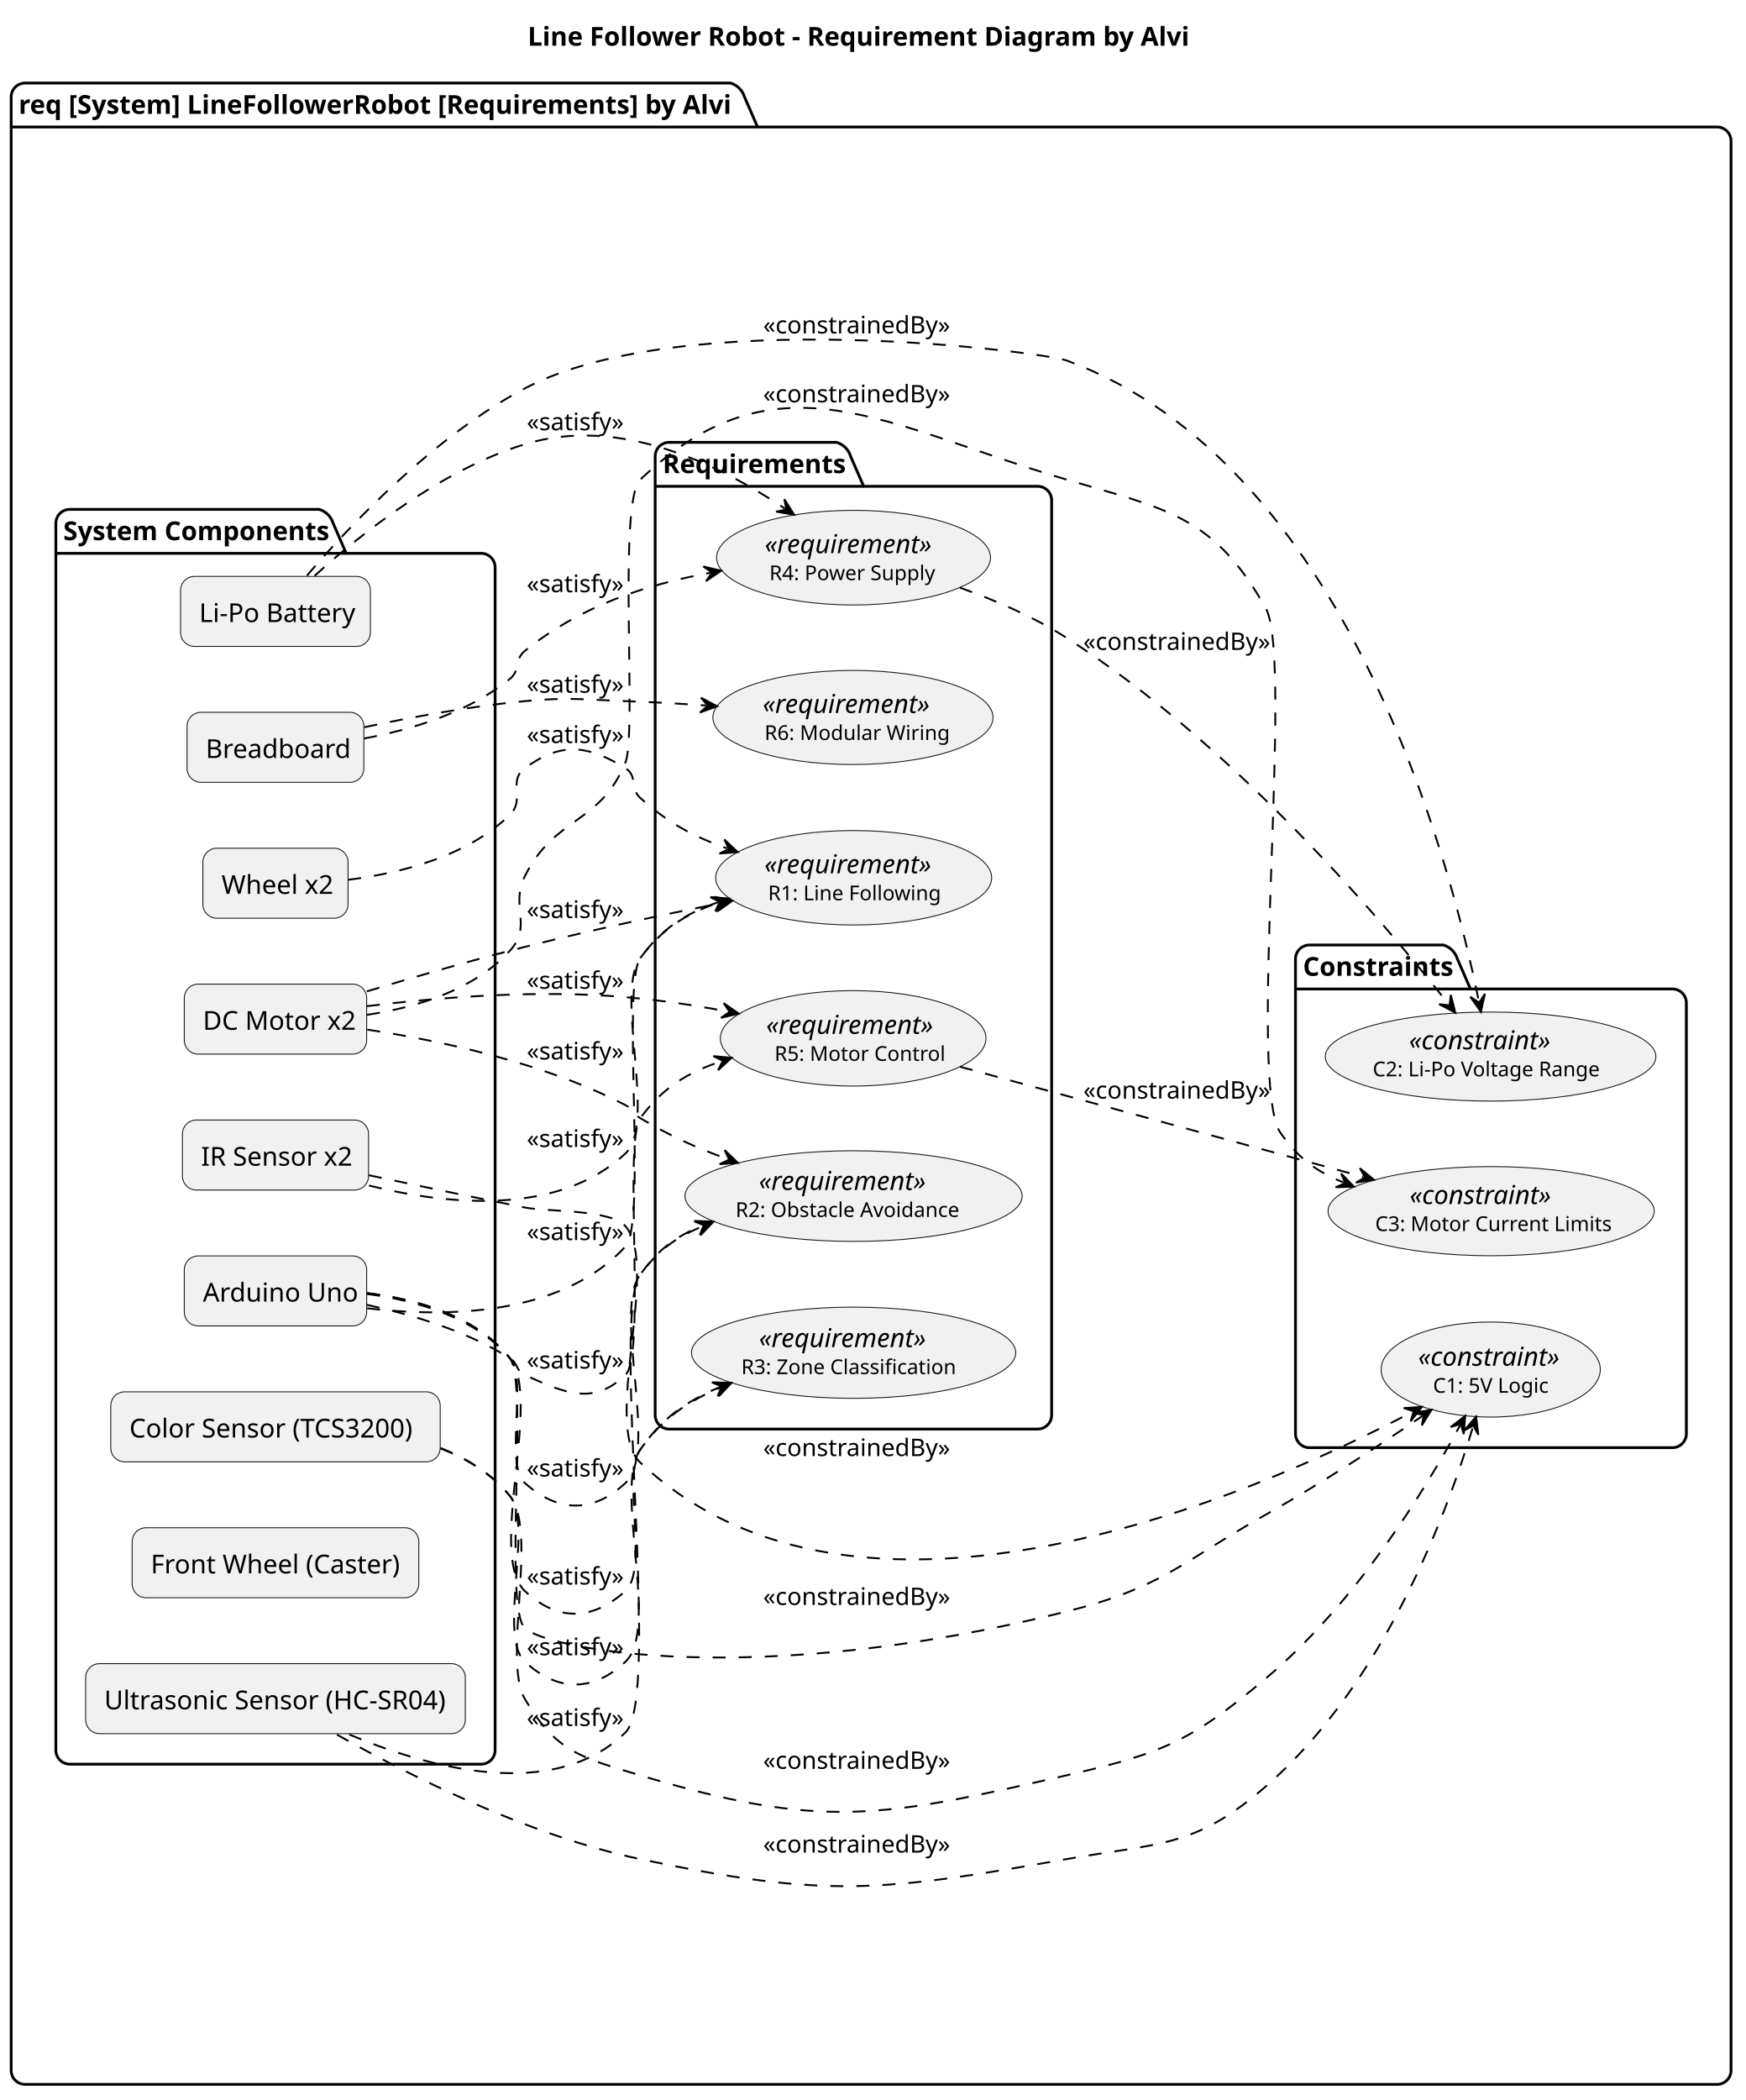
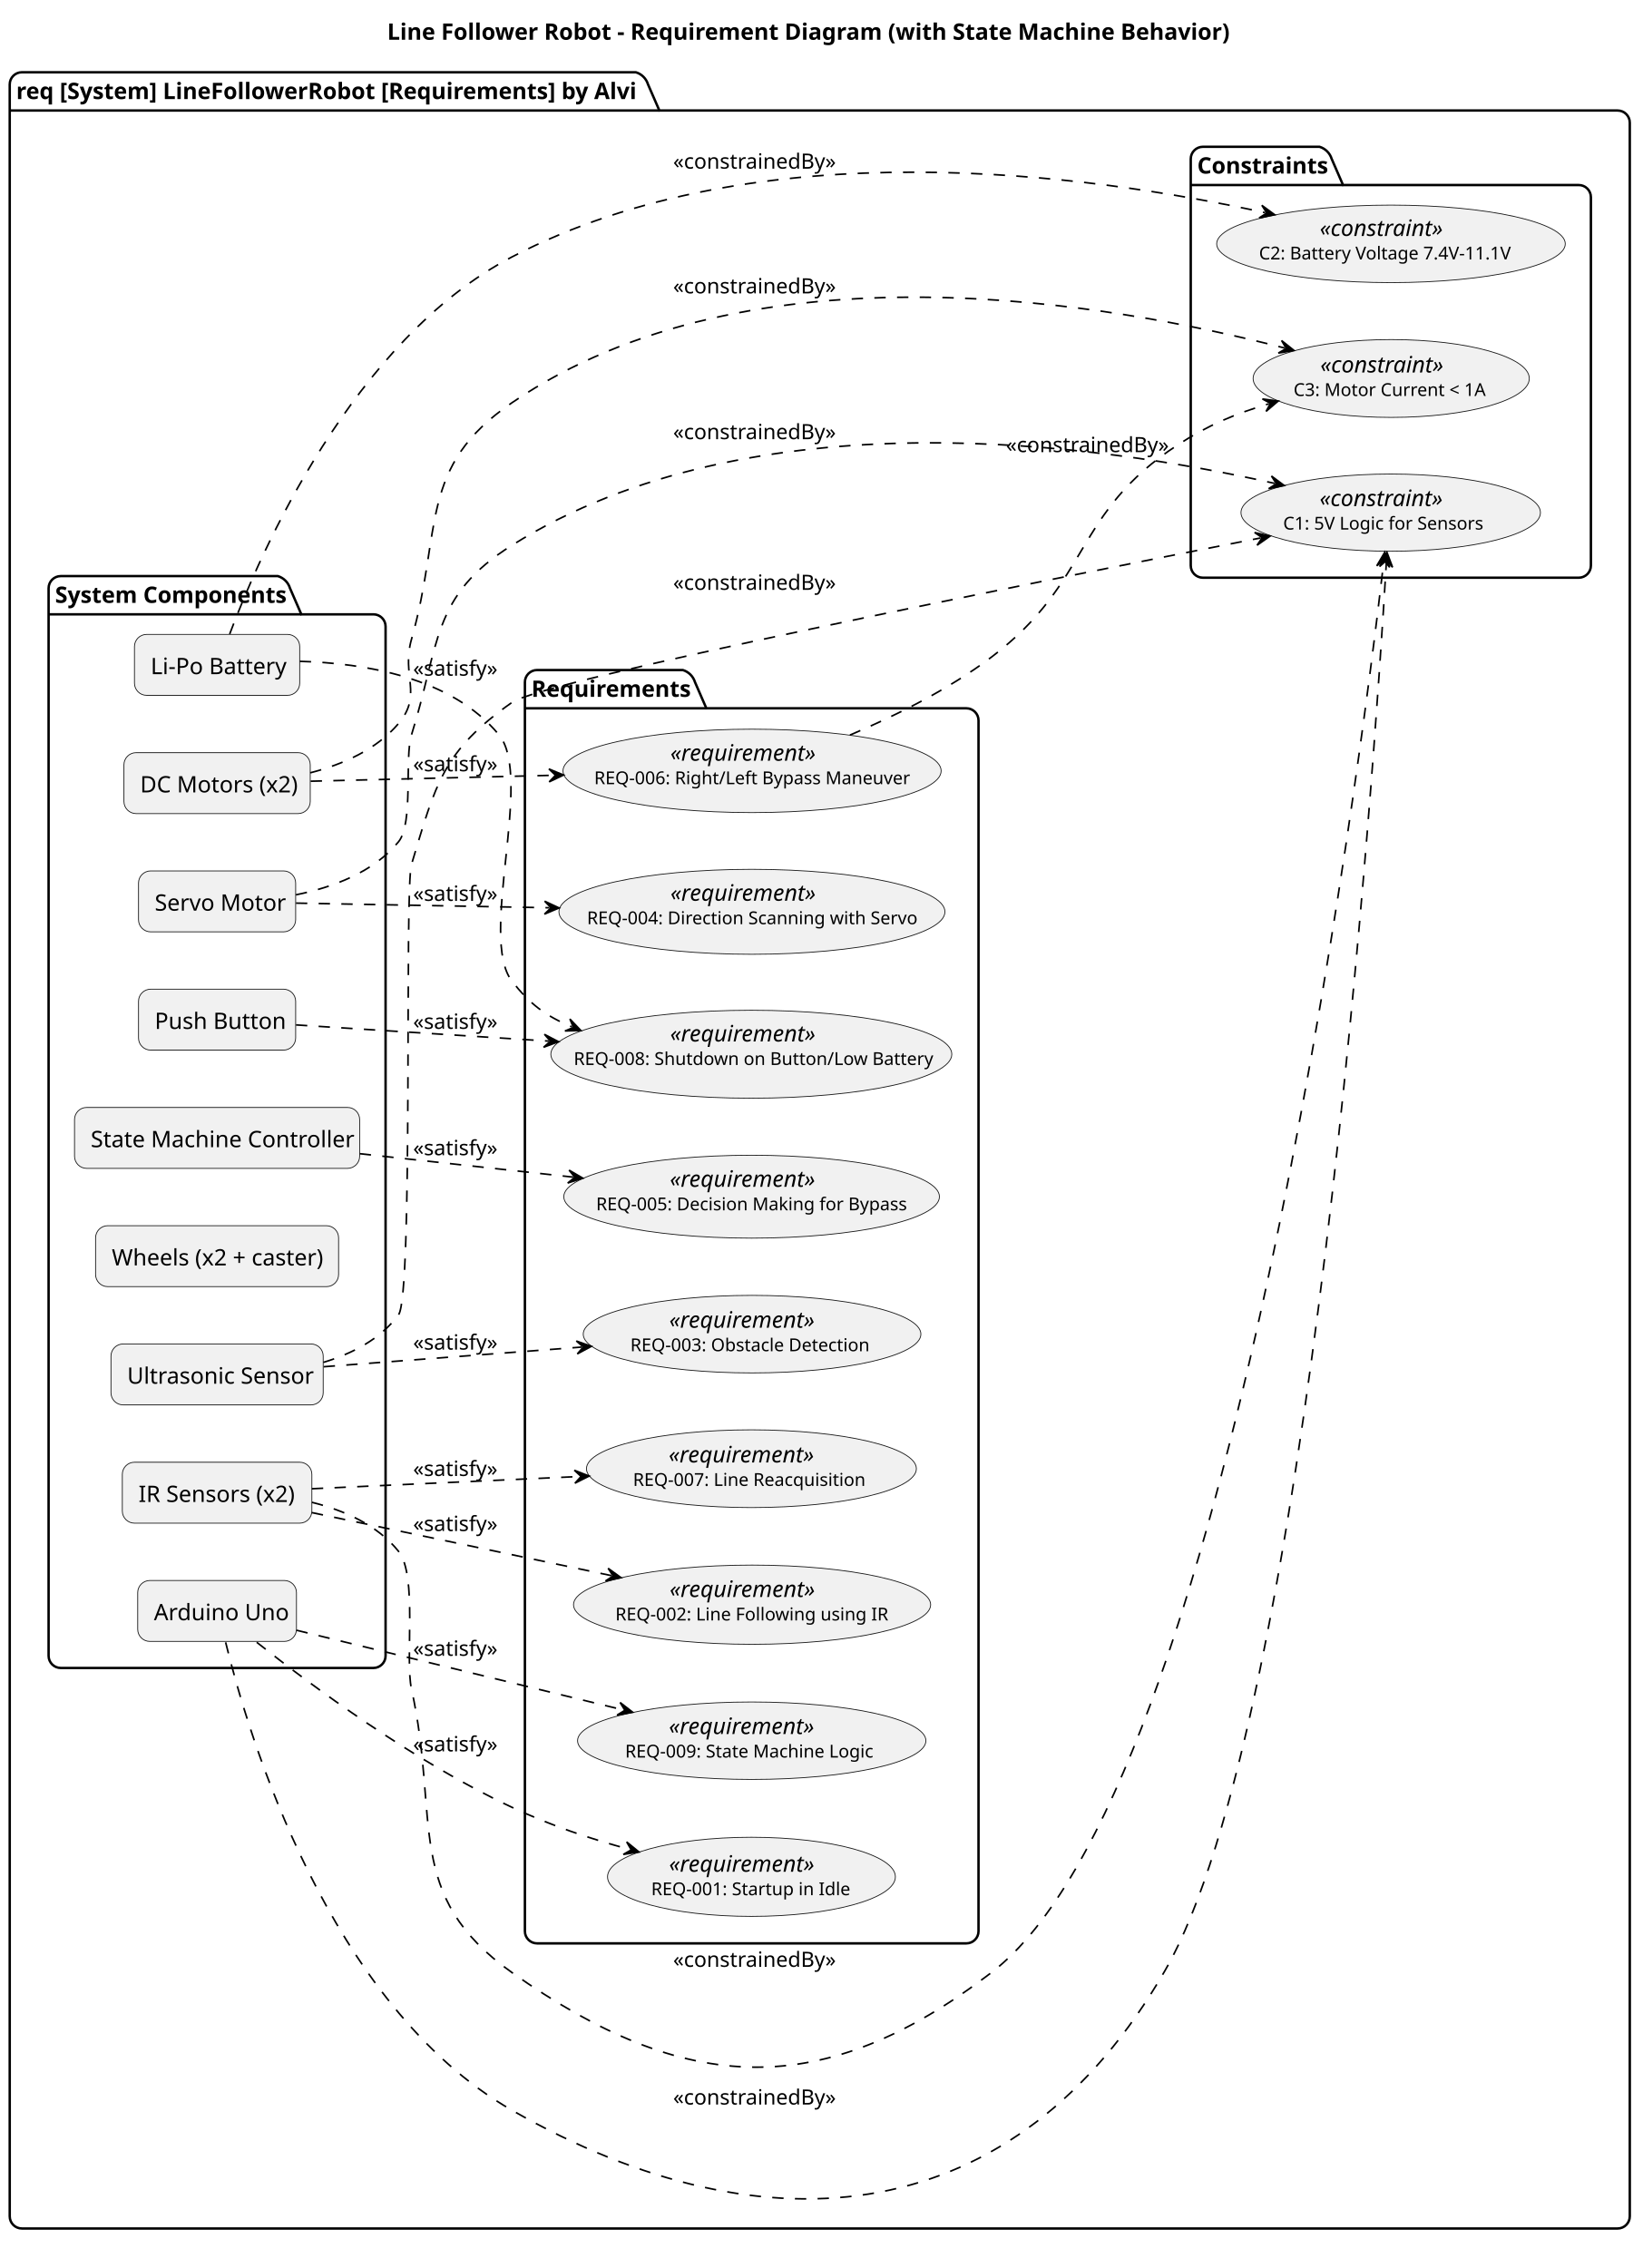
- <svg xmlns="http://www.w3.org/2000/svg" contentStyleType="text/css" height="1128px" preserveAspectRatio="none" style="width:938px;height:1128px;background:#FFFFFF;" version="1.1" viewBox="0 0 938 1128" width="938px" zoomAndPan="magnify">
+ <svg xmlns="http://www.w3.org/2000/svg" contentStyleType="text/css" height="1400px" preserveAspectRatio="none" style="width:1014px;height:1400px;background:#FFFFFF;" version="1.1" viewBox="0 0 1014 1400" width="1014px" zoomAndPan="magnify">
  <defs />
  <g>
-     <text fill="#000000" font-family="sans-serif" font-size="14" font-weight="bold" lengthAdjust="spacing" textLength="356" x="283.5" y="24.533">Line Follower Robot - Requirement Diagram by Alvi</text>
+     <text fill="#000000" font-family="sans-serif" font-size="14" font-weight="bold" lengthAdjust="spacing" textLength="521" x="239" y="24.533">Line Follower Robot - Requirement Diagram (with State Machine Behavior)</text>
    <g id="cluster_req [System] LineFollowerRobot [Requirements] by Alvi">
-       <path d="M13.5,44.609 L392.5,44.609 A11.25,11.25 0 0 1 400,52.109 L407,68.219 L922.5,68.219 A7.5,7.5 0 0 1 930,75.719 L930,1112.109 A7.5,7.5 0 0 1 922.5,1119.609 L13.5,1119.609 A7.5,7.5 0 0 1 6,1112.109 L6,52.109 A7.5,7.5 0 0 1 13.5,44.609 " fill="none" style="stroke:#000000;stroke-width:1.5;" />
+       <path d="M13.5,44.609 L392.5,44.609 A11.25,11.25 0 0 1 400,52.109 L407,68.219 L998.5,68.219 A7.5,7.5 0 0 1 1006,75.719 L1006,1368.109 A7.5,7.5 0 0 1 998.5,1375.609 L13.5,1375.609 A7.5,7.5 0 0 1 6,1368.109 L6,52.109 A7.5,7.5 0 0 1 13.5,44.609 " fill="none" style="stroke:#000000;stroke-width:1.5;" />
      <line style="stroke:#000000;stroke-width:1.5;" x1="6" x2="407" y1="68.219" y2="68.219" />
      <text fill="#000000" font-family="sans-serif" font-size="14" font-weight="bold" lengthAdjust="spacing" textLength="388" x="10" y="61.143">req [System] LineFollowerRobot [Requirements] by Alvi</text>
    </g>
    <g id="cluster_System Components">
-       <path d="M37.5,273.609 L171.5,273.609 A11.25,11.25 0 0 1 179,281.109 L186,297.219 L258.5,297.219 A7.5,7.5 0 0 1 266,304.719 L266,940.109 A7.5,7.5 0 0 1 258.5,947.609 L37.5,947.609 A7.5,7.5 0 0 1 30,940.109 L30,281.109 A7.5,7.5 0 0 1 37.5,273.609 " fill="none" style="stroke:#000000;stroke-width:1.5;" />
-       <line style="stroke:#000000;stroke-width:1.5;" x1="30" x2="186" y1="297.219" y2="297.219" />
-       <text fill="#000000" font-family="sans-serif" font-size="14" font-weight="bold" lengthAdjust="spacing" textLength="143" x="34" y="290.143">System Components</text>
+       <path d="M37.5,355.609 L171.5,355.609 A11.25,11.25 0 0 1 179,363.109 L186,379.219 L230.5,379.219 A7.5,7.5 0 0 1 238,386.719 L238,1022.109 A7.5,7.5 0 0 1 230.5,1029.609 L37.5,1029.609 A7.5,7.5 0 0 1 30,1022.109 L30,363.109 A7.5,7.5 0 0 1 37.5,355.609 " fill="none" style="stroke:#000000;stroke-width:1.5;" />
+       <line style="stroke:#000000;stroke-width:1.5;" x1="30" x2="186" y1="379.219" y2="379.219" />
+       <text fill="#000000" font-family="sans-serif" font-size="14" font-weight="bold" lengthAdjust="spacing" textLength="143" x="34" y="372.143">System Components</text>
    </g>
    <g id="cluster_Requirements">
-       <path d="M359.5,237.609 L449.5,237.609 A11.25,11.25 0 0 1 457,245.109 L464,261.219 L557.5,261.219 A7.5,7.5 0 0 1 565,268.719 L565,760.109 A7.5,7.5 0 0 1 557.5,767.609 L359.5,767.609 A7.5,7.5 0 0 1 352,760.109 L352,245.109 A7.5,7.5 0 0 1 359.5,237.609 " fill="none" style="stroke:#000000;stroke-width:1.5;" />
-       <line style="stroke:#000000;stroke-width:1.5;" x1="352" x2="464" y1="261.219" y2="261.219" />
-       <text fill="#000000" font-family="sans-serif" font-size="14" font-weight="bold" lengthAdjust="spacing" textLength="99" x="356" y="254.143">Requirements</text>
+       <path d="M331.5,413.609 L421.5,413.609 A11.25,11.25 0 0 1 429,421.109 L436,437.219 L596.5,437.219 A7.5,7.5 0 0 1 604,444.719 L604,1192.109 A7.5,7.5 0 0 1 596.5,1199.609 L331.5,1199.609 A7.5,7.5 0 0 1 324,1192.109 L324,421.109 A7.5,7.5 0 0 1 331.5,413.609 " fill="none" style="stroke:#000000;stroke-width:1.5;" />
+       <line style="stroke:#000000;stroke-width:1.5;" x1="324" x2="436" y1="437.219" y2="437.219" />
+       <text fill="#000000" font-family="sans-serif" font-size="14" font-weight="bold" lengthAdjust="spacing" textLength="99" x="328" y="430.143">Requirements</text>
    </g>
    <g id="cluster_Constraints">
-       <path d="M703.5,507.609 L775.5,507.609 A11.25,11.25 0 0 1 783,515.109 L790,531.219 L898.5,531.219 A7.5,7.5 0 0 1 906,538.719 L906,770.109 A7.5,7.5 0 0 1 898.5,777.609 L703.5,777.609 A7.5,7.5 0 0 1 696,770.109 L696,515.109 A7.5,7.5 0 0 1 703.5,507.609 " fill="none" style="stroke:#000000;stroke-width:1.5;" />
-       <line style="stroke:#000000;stroke-width:1.5;" x1="696" x2="790" y1="531.219" y2="531.219" />
-       <text fill="#000000" font-family="sans-serif" font-size="14" font-weight="bold" lengthAdjust="spacing" textLength="81" x="700" y="524.143">Constraints</text>
+       <path d="M742.5,90.609 L814.5,90.609 A11.25,11.25 0 0 1 822,98.109 L829,114.219 L974.5,114.219 A7.5,7.5 0 0 1 982,121.719 L982,349.109 A7.5,7.5 0 0 1 974.5,356.609 L742.5,356.609 A7.5,7.5 0 0 1 735,349.109 L735,98.109 A7.5,7.5 0 0 1 742.5,90.609 " fill="none" style="stroke:#000000;stroke-width:1.5;" />
+       <line style="stroke:#000000;stroke-width:1.5;" x1="735" x2="829" y1="114.219" y2="114.219" />
+       <text fill="#000000" font-family="sans-serif" font-size="14" font-weight="bold" lengthAdjust="spacing" textLength="81" x="739" y="107.143">Constraints</text>
    </g>
    <g id="elem_Arduino">
-       <rect fill="#F1F1F1" height="37.609" rx="7.5" ry="7.5" style="stroke:#181818;stroke-width:0.5;" width="98" x="99" y="674.609" />
-       <text fill="#000000" font-family="sans-serif" font-size="14" lengthAdjust="spacing" textLength="78" x="109" y="699.143">Arduino Uno</text>
+       <rect fill="#F1F1F1" height="37.609" rx="7.5" ry="7.5" style="stroke:#181818;stroke-width:0.5;" width="98" x="85" y="975.609" />
+       <text fill="#000000" font-family="sans-serif" font-size="14" lengthAdjust="spacing" textLength="78" x="95" y="1000.143">Arduino Uno</text>
+     </g>
+     <g id="elem_IRSensors">
+       <rect fill="#F1F1F1" height="37.609" rx="7.5" ry="7.5" style="stroke:#181818;stroke-width:0.5;" width="117" x="75.5" y="902.609" />
+       <text fill="#000000" font-family="sans-serif" font-size="14" lengthAdjust="spacing" textLength="97" x="85.5" y="927.143">IR Sensors (x2)</text>
    </g>
    <g id="elem_Ultrasonic">
-       <rect fill="#F1F1F1" height="37.609" rx="7.5" ry="7.5" style="stroke:#181818;stroke-width:0.5;" width="204" x="46" y="893.609" />
-       <text fill="#000000" font-family="sans-serif" font-size="14" lengthAdjust="spacing" textLength="184" x="56" y="918.143">Ultrasonic Sensor (HC-SR04)</text>
-     </g>
-     <g id="elem_IR">
-       <rect fill="#F1F1F1" height="37.609" rx="7.5" ry="7.5" style="stroke:#181818;stroke-width:0.5;" width="100" x="98" y="601.609" />
-       <text fill="#000000" font-family="sans-serif" font-size="14" lengthAdjust="spacing" textLength="80" x="108" y="626.143">IR Sensor x2</text>
-     </g>
-     <g id="elem_ColorSensor">
-       <rect fill="#F1F1F1" height="37.609" rx="7.5" ry="7.5" style="stroke:#181818;stroke-width:0.5;" width="177" x="59.5" y="747.609" />
-       <text fill="#000000" font-family="sans-serif" font-size="14" lengthAdjust="spacing" textLength="157" x="69.5" y="772.143">Color Sensor (TCS3200)</text>
-     </g>
-     <g id="elem_Breadboard">
-       <rect fill="#F1F1F1" height="37.609" rx="7.5" ry="7.5" style="stroke:#181818;stroke-width:0.5;" width="95" x="100.5" y="382.609" />
-       <text fill="#000000" font-family="sans-serif" font-size="14" lengthAdjust="spacing" textLength="75" x="110.5" y="407.143">Breadboard</text>
-     </g>
-     <g id="elem_Motors">
-       <rect fill="#F1F1F1" height="37.609" rx="7.5" ry="7.5" style="stroke:#181818;stroke-width:0.5;" width="98" x="99" y="528.609" />
-       <text fill="#000000" font-family="sans-serif" font-size="14" lengthAdjust="spacing" textLength="78" x="109" y="553.143">DC Motor x2</text>
+       <rect fill="#F1F1F1" height="37.609" rx="7.5" ry="7.5" style="stroke:#181818;stroke-width:0.5;" width="131" x="68.5" y="829.609" />
+       <text fill="#000000" font-family="sans-serif" font-size="14" lengthAdjust="spacing" textLength="111" x="78.5" y="854.143">Ultrasonic Sensor</text>
+     </g>
+     <g id="elem_Servo">
+       <rect fill="#F1F1F1" height="37.609" rx="7.5" ry="7.5" style="stroke:#181818;stroke-width:0.5;" width="97" x="85.5" y="537.609" />
+       <text fill="#000000" font-family="sans-serif" font-size="14" lengthAdjust="spacing" textLength="77" x="95.5" y="562.143">Servo Motor</text>
+     </g>
+     <g id="elem_DCMotors">
+       <rect fill="#F1F1F1" height="37.609" rx="7.5" ry="7.5" style="stroke:#181818;stroke-width:0.5;" width="115" x="76.5" y="464.609" />
+       <text fill="#000000" font-family="sans-serif" font-size="14" lengthAdjust="spacing" textLength="95" x="86.5" y="489.143">DC Motors (x2)</text>
    </g>
    <g id="elem_Wheels">
-       <rect fill="#F1F1F1" height="37.609" rx="7.5" ry="7.5" style="stroke:#181818;stroke-width:0.5;" width="78" x="109" y="455.609" />
-       <text fill="#000000" font-family="sans-serif" font-size="14" lengthAdjust="spacing" textLength="58" x="119" y="480.143">Wheel x2</text>
-     </g>
-     <g id="elem_Caster">
-       <rect fill="#F1F1F1" height="37.609" rx="7.5" ry="7.5" style="stroke:#181818;stroke-width:0.5;" width="154" x="71" y="820.609" />
-       <text fill="#000000" font-family="sans-serif" font-size="14" lengthAdjust="spacing" textLength="134" x="81" y="845.143">Front Wheel (Caster)</text>
+       <rect fill="#F1F1F1" height="37.609" rx="7.5" ry="7.5" style="stroke:#181818;stroke-width:0.5;" width="150" x="59" y="756.609" />
+       <text fill="#000000" font-family="sans-serif" font-size="14" lengthAdjust="spacing" textLength="130" x="69" y="781.143">Wheels (x2 + caster)</text>
    </g>
    <g id="elem_Battery">
-       <rect fill="#F1F1F1" height="37.609" rx="7.5" ry="7.5" style="stroke:#181818;stroke-width:0.5;" width="102" x="97" y="309.609" />
-       <text fill="#000000" font-family="sans-serif" font-size="14" lengthAdjust="spacing" textLength="82" x="107" y="334.143">Li-Po Battery</text>
+       <rect fill="#F1F1F1" height="37.609" rx="7.5" ry="7.5" style="stroke:#181818;stroke-width:0.5;" width="102" x="83" y="391.609" />
+       <text fill="#000000" font-family="sans-serif" font-size="14" lengthAdjust="spacing" textLength="82" x="93" y="416.143">Li-Po Battery</text>
+     </g>
+     <g id="elem_Button">
+       <rect fill="#F1F1F1" height="37.609" rx="7.5" ry="7.5" style="stroke:#181818;stroke-width:0.5;" width="97" x="85.5" y="610.609" />
+       <text fill="#000000" font-family="sans-serif" font-size="14" lengthAdjust="spacing" textLength="77" x="95.5" y="635.143">Push Button</text>
+     </g>
+     <g id="elem_StateMachine">
+       <rect fill="#F1F1F1" height="37.609" rx="7.5" ry="7.5" style="stroke:#181818;stroke-width:0.5;" width="176" x="46" y="683.609" />
+       <text fill="#000000" font-family="sans-serif" font-size="14" lengthAdjust="spacing" textLength="156" x="56" y="708.143">State Machine Controller</text>
    </g>
    <g id="elem_R1">
-       <ellipse cx="458.64" cy="471.48" fill="#F1F1F1" rx="74.14" ry="25.37" style="stroke:#181818;stroke-width:0.5;" />
-       <text fill="#000000" font-family="sans-serif" font-size="14" font-style="italic" lengthAdjust="spacing" textLength="92" x="410.64" y="469.078">«requirement»</text>
-       <text fill="#000000" font-family="sans-serif" font-size="11" lengthAdjust="spacing" textLength="88" x="412.64" y="483.573">R1: Line Following</text>
+       <ellipse cx="463.844" cy="1158.533" fill="#F1F1F1" rx="88.844" ry="24.424" style="stroke:#181818;stroke-width:0.5;" />
+       <text fill="#000000" font-family="sans-serif" font-size="14" font-style="italic" lengthAdjust="spacing" textLength="92" x="412.966" y="1155.387">«requirement»</text>
+       <text fill="#000000" font-family="sans-serif" font-size="11" lengthAdjust="spacing" textLength="114" x="401.966" y="1169.882">REQ-001: Startup in Idle</text>
    </g>
    <g id="elem_R2">
-       <ellipse cx="458.589" cy="642.46" fill="#F1F1F1" rx="90.589" ry="24.351" style="stroke:#181818;stroke-width:0.5;" />
-       <text fill="#000000" font-family="sans-serif" font-size="14" font-style="italic" lengthAdjust="spacing" textLength="92" x="407.683" y="639.195">«requirement»</text>
-       <text fill="#000000" font-family="sans-serif" font-size="11" lengthAdjust="spacing" textLength="117" x="395.183" y="653.69">R2: Obstacle Avoidance</text>
+       <ellipse cx="464.231" cy="990.556" fill="#F1F1F1" rx="110.231" ry="24.446" style="stroke:#181818;stroke-width:0.5;" />
+       <text fill="#000000" font-family="sans-serif" font-size="14" font-style="italic" lengthAdjust="spacing" textLength="92" x="413.329" y="985.789">«requirement»</text>
+       <text fill="#000000" font-family="sans-serif" font-size="11" lengthAdjust="spacing" textLength="159" x="379.829" y="1000.284">REQ-002: Line Following using IR</text>
    </g>
    <g id="elem_R3">
-       <ellipse cx="458.608" cy="726.612" fill="#F1F1F1" rx="87.108" ry="24.503" style="stroke:#181818;stroke-width:0.5;" />
-       <text fill="#000000" font-family="sans-serif" font-size="14" font-style="italic" lengthAdjust="spacing" textLength="92" x="407.757" y="723.594">«requirement»</text>
-       <text fill="#000000" font-family="sans-serif" font-size="11" lengthAdjust="spacing" textLength="111" x="398.257" y="738.089">R3: Zone Classification</text>
+       <ellipse cx="464.217" cy="823.549" fill="#F1F1F1" rx="104.218" ry="23.94" style="stroke:#181818;stroke-width:0.5;" />
+       <text fill="#000000" font-family="sans-serif" font-size="14" font-style="italic" lengthAdjust="spacing" textLength="92" x="413.091" y="819.586">«requirement»</text>
+       <text fill="#000000" font-family="sans-serif" font-size="11" lengthAdjust="spacing" textLength="140" x="389.091" y="834.082">REQ-003: Obstacle Detection</text>
    </g>
    <g id="elem_R4">
-       <ellipse cx="458.584" cy="299.529" fill="#F1F1F1" rx="73.584" ry="25.42" style="stroke:#181818;stroke-width:0.5;" />
-       <text fill="#000000" font-family="sans-serif" font-size="14" font-style="italic" lengthAdjust="spacing" textLength="92" x="410.834" y="297.128">«requirement»</text>
-       <text fill="#000000" font-family="sans-serif" font-size="11" lengthAdjust="spacing" textLength="87" x="413.334" y="311.623">R4: Power Supply</text>
+       <ellipse cx="464.139" cy="562.837" fill="#F1F1F1" rx="119.139" ry="26.228" style="stroke:#181818;stroke-width:0.5;" />
+       <text fill="#000000" font-family="sans-serif" font-size="14" font-style="italic" lengthAdjust="spacing" textLength="92" x="413.813" y="556.013">«requirement»</text>
+       <text fill="#000000" font-family="sans-serif" font-size="11" lengthAdjust="spacing" textLength="195" x="362.313" y="570.508">REQ-004: Direction Scanning with Servo</text>
    </g>
    <g id="elem_R5">
-       <ellipse cx="458.364" cy="557.738" fill="#F1F1F1" rx="71.364" ry="25.629" style="stroke:#181818;stroke-width:0.5;" />
-       <text fill="#000000" font-family="sans-serif" font-size="14" font-style="italic" lengthAdjust="spacing" textLength="92" x="411.614" y="555.337">«requirement»</text>
-       <text fill="#000000" font-family="sans-serif" font-size="11" lengthAdjust="spacing" textLength="83" x="416.114" y="569.832">R5: Motor Control</text>
+       <ellipse cx="463.942" cy="738.698" fill="#F1F1F1" rx="115.942" ry="25.588" style="stroke:#181818;stroke-width:0.5;" />
+       <text fill="#000000" font-family="sans-serif" font-size="14" font-style="italic" lengthAdjust="spacing" textLength="92" x="413.443" y="732.602">«requirement»</text>
+       <text fill="#000000" font-family="sans-serif" font-size="11" lengthAdjust="spacing" textLength="183" x="367.943" y="747.098">REQ-005: Decision Making for Bypass</text>
    </g>
    <g id="elem_R6">
-       <ellipse cx="458.253" cy="385.384" fill="#F1F1F1" rx="75.253" ry="25.275" style="stroke:#181818;stroke-width:0.5;" />
-       <text fill="#000000" font-family="sans-serif" font-size="14" font-style="italic" lengthAdjust="spacing" textLength="92" x="409.753" y="382.983">«requirement»</text>
-       <text fill="#000000" font-family="sans-serif" font-size="11" lengthAdjust="spacing" textLength="90" x="410.753" y="397.478">R6: Modular Wiring</text>
+       <ellipse cx="464.22" cy="475.853" fill="#F1F1F1" rx="116.72" ry="25.744" style="stroke:#181818;stroke-width:0.5;" />
+       <text fill="#000000" font-family="sans-serif" font-size="14" font-style="italic" lengthAdjust="spacing" textLength="92" x="413.766" y="469.58">«requirement»</text>
+       <text fill="#000000" font-family="sans-serif" font-size="11" lengthAdjust="spacing" textLength="186" x="366.766" y="484.075">REQ-006: Right/Left Bypass Maneuver</text>
+     </g>
+     <g id="elem_R7">
+       <ellipse cx="463.821" cy="906.606" fill="#F1F1F1" rx="101.821" ry="23.996" style="stroke:#181818;stroke-width:0.5;" />
+       <text fill="#000000" font-family="sans-serif" font-size="14" font-style="italic" lengthAdjust="spacing" textLength="92" x="412.733" y="902.742">«requirement»</text>
+       <text fill="#000000" font-family="sans-serif" font-size="11" lengthAdjust="spacing" textLength="136" x="390.733" y="917.237">REQ-007: Line Reacquisition</text>
+     </g>
+     <g id="elem_R8">
+       <ellipse cx="463.757" cy="650.761" fill="#F1F1F1" rx="123.757" ry="27.151" style="stroke:#181818;stroke-width:0.5;" />
+       <text fill="#000000" font-family="sans-serif" font-size="14" font-style="italic" lengthAdjust="spacing" textLength="92" x="413.639" y="642.897">«requirement»</text>
+       <text fill="#000000" font-family="sans-serif" font-size="11" lengthAdjust="spacing" textLength="211" x="354.139" y="657.392">REQ-008: Shutdown on Button/Low Battery</text>
+     </g>
+     <g id="elem_R9">
+       <ellipse cx="464.016" cy="1074.513" fill="#F1F1F1" rx="107.516" ry="23.903" style="stroke:#181818;stroke-width:0.5;" />
+       <text fill="#000000" font-family="sans-serif" font-size="14" font-style="italic" lengthAdjust="spacing" textLength="92" x="412.854" y="1070.395">«requirement»</text>
+       <text fill="#000000" font-family="sans-serif" font-size="11" lengthAdjust="spacing" textLength="146" x="385.854" y="1084.89">REQ-009: State Machine Logic</text>
    </g>
    <g id="elem_C1">
-       <ellipse cx="800.885" cy="735.639" fill="#F1F1F1" rx="58.885" ry="25.53" style="stroke:#181818;stroke-width:0.5;" />
-       <text fill="#000000" font-family="sans-serif" font-size="14" font-style="italic" lengthAdjust="spacing" textLength="78" x="761.885" y="733.612">«constraint»</text>
-       <text fill="#000000" font-family="sans-serif" font-size="11" lengthAdjust="spacing" textLength="62" x="769.885" y="748.107">C1: 5V Logic</text>
+       <ellipse cx="858.427" cy="316.439" fill="#F1F1F1" rx="92.427" ry="23.83" style="stroke:#181818;stroke-width:0.5;" />
+       <text fill="#000000" font-family="sans-serif" font-size="14" font-style="italic" lengthAdjust="spacing" textLength="78" x="814.538" y="312.4">«constraint»</text>
+       <text fill="#000000" font-family="sans-serif" font-size="11" lengthAdjust="spacing" textLength="123" x="792.038" y="326.895">C1: 5V Logic for Sensors</text>
    </g>
    <g id="elem_C2">
-       <ellipse cx="800.821" cy="567.529" fill="#F1F1F1" rx="88.821" ry="23.92" style="stroke:#181818;stroke-width:0.5;" />
-       <text fill="#000000" font-family="sans-serif" font-size="14" font-style="italic" lengthAdjust="spacing" textLength="78" x="756.992" y="563.653">«constraint»</text>
-       <text fill="#000000" font-family="sans-serif" font-size="11" lengthAdjust="spacing" textLength="117" x="737.492" y="578.148">C2: Li-Po Voltage Range</text>
+       <ellipse cx="858.596" cy="150.529" fill="#F1F1F1" rx="107.596" ry="23.919" style="stroke:#181818;stroke-width:0.5;" />
+       <text fill="#000000" font-family="sans-serif" font-size="14" font-style="italic" lengthAdjust="spacing" textLength="78" x="814.638" y="145.656">«constraint»</text>
+       <text fill="#000000" font-family="sans-serif" font-size="11" lengthAdjust="spacing" textLength="153" x="777.138" y="160.151">C2: Battery Voltage 7.4V-11.1V</text>
    </g>
    <g id="elem_C3">
-       <ellipse cx="801.124" cy="650.562" fill="#F1F1F1" rx="87.624" ry="23.953" style="stroke:#181818;stroke-width:0.5;" />
-       <text fill="#000000" font-family="sans-serif" font-size="14" font-style="italic" lengthAdjust="spacing" textLength="78" x="757.315" y="646.745">«constraint»</text>
-       <text fill="#000000" font-family="sans-serif" font-size="11" lengthAdjust="spacing" textLength="115" x="738.815" y="661.24">C3: Motor Current Limits</text>
+       <ellipse cx="858.74" cy="233.634" fill="#F1F1F1" rx="85.24" ry="24.025" style="stroke:#181818;stroke-width:0.5;" />
+       <text fill="#000000" font-family="sans-serif" font-size="14" font-style="italic" lengthAdjust="spacing" textLength="78" x="814.969" y="229.944">«constraint»</text>
+       <text fill="#000000" font-family="sans-serif" font-size="11" lengthAdjust="spacing" textLength="111" x="798.469" y="244.439">C3: Motor Current &lt; 1A</text>
    </g>
    <g id="link_Arduino_R1">
-       <path d="M197.25,702.729 C240.24,707.769 301.52,706.819 336,669.609 C347.72,656.959 333.84,528.539 344,514.609 C355.42,498.949 367.623,490.959 385.833,484.629 " fill="none" id="Arduino-to-R1" style="stroke:#000000;stroke-width:1.0;stroke-dasharray:7.0,7.0;" />
-       <polygon fill="#000000" points="391.5,482.659,381.686,481.836,386.777,484.301,384.312,489.393,391.5,482.659" style="stroke:#000000;stroke-width:1.0;" />
-       <text fill="#000000" font-family="sans-serif" font-size="13" lengthAdjust="spacing" textLength="52" x="283" y="666.105">«satisfy»</text>
-     </g>
-     <g id="link_IR_R1">
-       <path d="M198.22,636.799 C240.35,647.249 299.78,653.359 336,619.609 C353.12,603.659 329.98,533.349 344,514.609 C355.61,499.089 367.874,491.143 386.074,484.803 " fill="none" id="IR-to-R1" style="stroke:#000000;stroke-width:1.0;stroke-dasharray:7.0,7.0;" />
-       <polygon fill="#000000" points="391.74,482.829,381.925,482.013,387.018,484.474,384.557,489.567,391.74,482.829" style="stroke:#000000;stroke-width:1.0;" />
-       <text fill="#000000" font-family="sans-serif" font-size="13" lengthAdjust="spacing" textLength="52" x="283" y="616.105">«satisfy»</text>
-     </g>
-     <g id="link_Motors_R1">
-       <path d="M197.08,532.529 C222.25,524.889 253.65,515.739 282,508.609 C318.69,499.379 354.197,491.75 387.567,485.05 " fill="none" id="Motors-to-R1" style="stroke:#000000;stroke-width:1.0;stroke-dasharray:7.0,7.0;" />
-       <polygon fill="#000000" points="393.45,483.869,383.839,481.719,388.548,484.854,385.413,489.563,393.45,483.869" style="stroke:#000000;stroke-width:1.0;" />
-       <text fill="#000000" font-family="sans-serif" font-size="13" lengthAdjust="spacing" textLength="52" x="283" y="493.104">«satisfy»</text>
-     </g>
-     <g id="link_Wheels_R1">
-       <path d="M187.04,472.579 C214.57,469.139 250.87,460.239 274,437.609 C282.34,429.449 272.58,419.489 282,412.609 C301.38,398.459 315.58,399.989 336,412.609 C342.76,416.789 338.1,423.279 344,428.609 C358.7,441.889 372.251,449.216 390.671,455.705 " fill="none" id="Wheels-to-R1" style="stroke:#000000;stroke-width:1.0;stroke-dasharray:7.0,7.0;" />
-       <polygon fill="#000000" points="396.33,457.699,389.171,450.936,391.614,456.038,386.512,458.481,396.33,457.699" style="stroke:#000000;stroke-width:1.0;" />
-       <text fill="#000000" font-family="sans-serif" font-size="13" lengthAdjust="spacing" textLength="52" x="283" y="399.104">«satisfy»</text>
-     </g>
-     <g id="link_Arduino_R2">
-       <path d="M197.15,695.049 C223.78,698.519 255.2,707.499 274,729.609 C283.71,741.029 270.79,786.659 282,796.609 C299.95,812.539 318.44,812.959 336,796.609 C354.26,779.609 329.02,704.569 344,684.609 C353.77,671.589 362.478,664.875 377.608,658.674 " fill="none" id="Arduino-to-R2" style="stroke:#000000;stroke-width:1.0;stroke-dasharray:7.0,7.0;" />
-       <polygon fill="#000000" points="383.16,656.399,373.315,656.111,378.533,658.295,376.349,663.513,383.16,656.399" style="stroke:#000000;stroke-width:1.0;" />
-       <text fill="#000000" font-family="sans-serif" font-size="13" lengthAdjust="spacing" textLength="52" x="283" y="793.105">«satisfy»</text>
-     </g>
-     <g id="link_Ultrasonic_R2">
-       <path d="M187.66,931.679 C230.02,949.519 297.1,968.269 336,930.609 C355.65,911.589 328.01,706.799 344,684.609 C353.52,671.399 362.132,664.623 377.242,658.403 " fill="none" id="Ultrasonic-to-R2" style="stroke:#000000;stroke-width:1.0;stroke-dasharray:7.0,7.0;" />
-       <polygon fill="#000000" points="382.79,656.119,372.945,655.846,378.166,658.023,375.99,663.244,382.79,656.119" style="stroke:#000000;stroke-width:1.0;" />
-       <text fill="#000000" font-family="sans-serif" font-size="13" lengthAdjust="spacing" textLength="52" x="283" y="927.105">«satisfy»</text>
-     </g>
-     <g id="link_Motors_R2">
-       <path d="M197.33,553.059 C236.47,558.959 292.11,570.759 336,593.609 C340.19,595.789 339.94,598.189 344,600.609 C360.16,610.219 373.261,616.2 390.791,622.57 " fill="none" id="Motors-to-R2" style="stroke:#000000;stroke-width:1.0;stroke-dasharray:7.0,7.0;" />
-       <polygon fill="#000000" points="396.43,624.619,389.337,617.786,391.731,622.912,386.605,625.305,396.43,624.619" style="stroke:#000000;stroke-width:1.0;" />
-       <text fill="#000000" font-family="sans-serif" font-size="13" lengthAdjust="spacing" textLength="52" x="283" y="569.105">«satisfy»</text>
-     </g>
-     <g id="link_Arduino_R3">
-       <path d="M197.29,694.639 C224.15,697.939 255.75,706.909 274,729.609 C291.44,751.299 261.7,835.569 282,854.609 C299.5,871.029 318.16,870.669 336,854.609 C348.62,843.249 334.09,792.399 344,778.609 C355.89,762.059 368.818,752.982 387.418,745.172 " fill="none" id="Arduino-to-R3" style="stroke:#000000;stroke-width:1.0;stroke-dasharray:7.0,7.0;" />
-       <polygon fill="#000000" points="392.95,742.849,383.103,742.646,388.34,744.785,386.2,750.022,392.95,742.849" style="stroke:#000000;stroke-width:1.0;" />
-       <text fill="#000000" font-family="sans-serif" font-size="13" lengthAdjust="spacing" textLength="52" x="283" y="851.105">«satisfy»</text>
-     </g>
-     <g id="link_ColorSensor_R3">
-       <path d="M236.77,778.029 C251.05,783.629 264.32,791.789 274,803.609 C286.58,818.969 267.34,879.209 282,892.609 C299.71,908.799 318.45,908.979 336,892.609 C354.58,875.289 329.54,799.489 344,778.609 C355.54,761.949 368.259,752.846 386.779,745.056 " fill="none" id="ColorSensor-to-R3" style="stroke:#000000;stroke-width:1.0;stroke-dasharray:7.0,7.0;" />
-       <polygon fill="#000000" points="392.31,742.729,382.463,742.532,387.701,744.668,385.565,749.906,392.31,742.729" style="stroke:#000000;stroke-width:1.0;" />
-       <text fill="#000000" font-family="sans-serif" font-size="13" lengthAdjust="spacing" textLength="52" x="283" y="889.105">«satisfy»</text>
-     </g>
-     <g id="link_Battery_R4">
-       <path d="M169.03,309.279 C193.42,287.219 236.95,252.419 282,238.609 C333.19,222.919 386.798,249.891 421.668,273.141 " fill="none" id="Battery-to-R4" style="stroke:#000000;stroke-width:1.0;stroke-dasharray:7.0,7.0;" />
-       <polygon fill="#000000" points="426.66,276.469,421.391,268.149,422.5,273.696,416.953,274.805,426.66,276.469" style="stroke:#000000;stroke-width:1.0;" />
-       <text fill="#000000" font-family="sans-serif" font-size="13" lengthAdjust="spacing" textLength="52" x="283" y="231.105">«satisfy»</text>
-     </g>
-     <g id="link_Breadboard_R4">
-       <path d="M195.57,396.679 C221.03,391.949 251.82,382.709 274,364.609 C279.85,359.829 276.12,354.359 282,349.609 C311.83,325.529 346.771,314.137 381.541,307.667 " fill="none" id="Breadboard-to-R4" style="stroke:#000000;stroke-width:1.0;stroke-dasharray:7.0,7.0;" />
-       <polygon fill="#000000" points="387.44,306.569,377.86,304.283,382.524,307.484,379.324,312.148,387.44,306.569" style="stroke:#000000;stroke-width:1.0;" />
-       <text fill="#000000" font-family="sans-serif" font-size="13" lengthAdjust="spacing" textLength="52" x="283" y="318.104">«satisfy»</text>
-     </g>
-     <g id="link_Arduino_R5">
-       <path d="M197.03,700.869 C221.45,706.129 250.79,714.979 274,729.609 C278.53,732.459 277.12,736.419 282,738.609 C303.89,748.439 318.55,755.079 336,738.609 C347.17,728.069 334.91,612.989 344,600.609 C355.78,584.559 368.644,576.416 387.364,570.106 " fill="none" id="Arduino-to-R5" style="stroke:#000000;stroke-width:1.0;stroke-dasharray:7.0,7.0;" />
-       <polygon fill="#000000" points="393.05,568.189,383.244,567.274,388.312,569.787,385.799,574.855,393.05,568.189" style="stroke:#000000;stroke-width:1.0;" />
-       <text fill="#000000" font-family="sans-serif" font-size="13" lengthAdjust="spacing" textLength="52" x="283" y="735.105">«satisfy»</text>
-     </g>
-     <g id="link_Motors_R5">
-       <path d="M197.09,540.469 C234.89,535.829 288.86,531.379 336,535.609 C355.96,537.399 371.652,539.717 391.012,543.337 " fill="none" id="Motors-to-R5" style="stroke:#000000;stroke-width:1.0;stroke-dasharray:7.0,7.0;" />
-       <polygon fill="#000000" points="396.91,544.439,388.798,538.853,391.995,543.52,387.328,546.717,396.91,544.439" style="stroke:#000000;stroke-width:1.0;" />
-       <text fill="#000000" font-family="sans-serif" font-size="13" lengthAdjust="spacing" textLength="52" x="283" y="531.105">«satisfy»</text>
-     </g>
-     <g id="link_Breadboard_R6">
-       <path d="M195.79,390.609 C221.14,385.209 253.11,379.299 282,376.609 C305.9,374.379 312.02,375.719 336,376.609 C351.96,377.199 363.085,377.805 379.285,378.954 " fill="none" id="Breadboard-to-R6" style="stroke:#000000;stroke-width:1.0;stroke-dasharray:7.0,7.0;" />
-       <polygon fill="#000000" points="385.27,379.379,376.576,374.752,380.283,379.025,376.009,382.732,385.27,379.379" style="stroke:#000000;stroke-width:1.0;" />
-       <text fill="#000000" font-family="sans-serif" font-size="13" lengthAdjust="spacing" textLength="52" x="283" y="372.104">«satisfy»</text>
+       <path d="M158.47,1013.759 C191.7,1040.029 255.21,1087.219 316,1115.609 C340.69,1127.139 363.391,1134.754 388.671,1141.634 " fill="none" id="Arduino-to-R1" style="stroke:#000000;stroke-width:1.0;stroke-dasharray:7.0,7.0;" />
+       <polygon fill="#000000" points="394.46,1143.209,386.826,1136.986,389.635,1141.896,384.726,1144.706,394.46,1143.209" style="stroke:#000000;stroke-width:1.0;" />
+       <text fill="#000000" font-family="sans-serif" font-size="13" lengthAdjust="spacing" textLength="52" x="255" y="1081.104">«satisfy»</text>
+     </g>
+     <g id="link_Arduino_R9">
+       <path d="M183.05,1006.329 C237.67,1019.649 321.611,1040.128 384.741,1055.518 " fill="none" id="Arduino-to-R9" style="stroke:#000000;stroke-width:1.0;stroke-dasharray:7.0,7.0;" />
+       <polygon fill="#000000" points="390.57,1056.939,382.774,1050.922,385.712,1055.755,380.879,1058.694,390.57,1056.939" style="stroke:#000000;stroke-width:1.0;" />
+       <text fill="#000000" font-family="sans-serif" font-size="13" lengthAdjust="spacing" textLength="52" x="255" y="1022.105">«satisfy»</text>
+     </g>
+     <g id="link_IRSensors_R2">
+       <path d="M192.51,933.709 C245.42,944.839 318.519,960.214 377.489,972.624 " fill="none" id="IRSensors-to-R2" style="stroke:#000000;stroke-width:1.0;stroke-dasharray:7.0,7.0;" />
+       <polygon fill="#000000" points="383.36,973.859,375.377,968.092,378.467,972.83,373.729,975.92,383.36,973.859" style="stroke:#000000;stroke-width:1.0;" />
+       <text fill="#000000" font-family="sans-serif" font-size="13" lengthAdjust="spacing" textLength="52" x="255" y="945.105">«satisfy»</text>
+     </g>
+     <g id="link_Ultrasonic_R3">
+       <path d="M199.8,843.669 C246.94,840.079 305.617,835.605 359.047,831.535 " fill="none" id="Ultrasonic-to-R3" style="stroke:#000000;stroke-width:1.0;stroke-dasharray:7.0,7.0;" />
+       <polygon fill="#000000" points="365.03,831.079,355.752,827.774,360.044,831.459,356.36,835.751,365.03,831.079" style="stroke:#000000;stroke-width:1.0;" />
+       <text fill="#000000" font-family="sans-serif" font-size="13" lengthAdjust="spacing" textLength="52" x="255" y="833.105">«satisfy»</text>
+     </g>
+     <g id="link_Servo_R4">
+       <path d="M182.69,557.479 C225.16,558.259 283.061,559.32 339.131,560.34 " fill="none" id="Servo-to-R4" style="stroke:#000000;stroke-width:1.0;stroke-dasharray:7.0,7.0;" />
+       <polygon fill="#000000" points="345.13,560.449,336.204,556.286,340.131,560.358,336.059,564.285,345.13,560.449" style="stroke:#000000;stroke-width:1.0;" />
+       <text fill="#000000" font-family="sans-serif" font-size="13" lengthAdjust="spacing" textLength="52" x="255" y="556.105">«satisfy»</text>
+     </g>
+     <g id="link_StateMachine_R5">
+       <path d="M222.04,712.159 C264.36,716.809 309.566,721.765 353.836,726.625 " fill="none" id="StateMachine-to-R5" style="stroke:#000000;stroke-width:1.0;stroke-dasharray:7.0,7.0;" />
+       <polygon fill="#000000" points="359.8,727.279,351.29,722.321,354.83,726.734,350.417,730.273,359.8,727.279" style="stroke:#000000;stroke-width:1.0;" />
+       <text fill="#000000" font-family="sans-serif" font-size="13" lengthAdjust="spacing" textLength="52" x="255" y="713.105">«satisfy»</text>
+     </g>
+     <g id="link_DCMotors_R6">
+       <path d="M191.76,482.229 C234.66,481.179 289.012,479.856 341.892,478.566 " fill="none" id="DCMotors-to-R6" style="stroke:#000000;stroke-width:1.0;stroke-dasharray:7.0,7.0;" />
+       <polygon fill="#000000" points="347.89,478.419,338.795,474.64,342.892,478.541,338.99,482.638,347.89,478.419" style="stroke:#000000;stroke-width:1.0;" />
+       <text fill="#000000" font-family="sans-serif" font-size="13" lengthAdjust="spacing" textLength="52" x="255" y="476.104">«satisfy»</text>
+     </g>
+     <g id="link_IRSensors_R7">
+       <path d="M192.51,918.979 C239.73,916.819 301.696,913.983 357.686,911.423 " fill="none" id="IRSensors-to-R7" style="stroke:#000000;stroke-width:1.0;stroke-dasharray:7.0,7.0;" />
+       <polygon fill="#000000" points="363.68,911.149,354.507,907.565,358.685,911.378,354.872,915.556,363.68,911.149" style="stroke:#000000;stroke-width:1.0;" />
+       <text fill="#000000" font-family="sans-serif" font-size="13" lengthAdjust="spacing" textLength="52" x="255" y="911.105">«satisfy»</text>
+     </g>
+     <g id="link_Button_R8">
+       <path d="M182.69,632.659 C225.07,635.379 282.802,639.076 338.782,642.656 " fill="none" id="Button-to-R8" style="stroke:#000000;stroke-width:1.0;stroke-dasharray:7.0,7.0;" />
+       <polygon fill="#000000" points="344.77,643.039,336.044,638.473,339.78,642.72,335.533,646.457,344.77,643.039" style="stroke:#000000;stroke-width:1.0;" />
+       <text fill="#000000" font-family="sans-serif" font-size="13" lengthAdjust="spacing" textLength="52" x="255" y="635.105">«satisfy»</text>
+     </g>
+     <g id="link_Battery_R8">
+       <path d="M185.02,408.229 C224.86,409.309 278.65,418.039 308,453.609 C329.53,479.699 295.18,578.949 316,605.609 C326.93,619.599 336.552,627.065 353.022,633.845 " fill="none" id="Battery-to-R8" style="stroke:#000000;stroke-width:1.0;stroke-dasharray:7.0,7.0;" />
+       <polygon fill="#000000" points="358.57,636.129,351.77,629.005,353.946,634.226,348.725,636.402,358.57,636.129" style="stroke:#000000;stroke-width:1.0;" />
+       <text fill="#000000" font-family="sans-serif" font-size="13" lengthAdjust="spacing" textLength="52" x="255" y="417.104">«satisfy»</text>
+     </g>
+     <g id="link_IRSensors_C1">
+       <path d="M192.57,927.369 C212.43,932.319 232.95,941.329 246,957.609 C257.86,972.419 249.91,1024.079 254,1042.609 C271.78,1123.189 248.61,1169.989 316,1217.609 C423.44,1293.529 507.46,1297.479 612,1217.609 C759.51,1104.909 838.872,478.83 854.122,346.76 " fill="none" id="IRSensors-to-C1" style="stroke:#000000;stroke-width:1.0;stroke-dasharray:7.0,7.0;" />
+       <polygon fill="#000000" points="854.81,340.799,849.804,349.281,854.236,345.766,857.751,350.199,854.81,340.799" style="stroke:#000000;stroke-width:1.0;" />
+       <text fill="#000000" font-family="sans-serif" font-size="13" lengthAdjust="spacing" textLength="97" x="415.5" y="1214.104">«constrainedBy»</text>
+     </g>
+     <g id="link_Ultrasonic_C1">
+       <path d="M199.58,840.979 C217.39,835.609 234.86,826.609 246,811.609 C255.21,799.209 249.55,548.409 254,533.609 C269.05,483.529 273.27,463.749 316,433.609 C335.19,420.069 634.602,360.204 778.122,332.064 " fill="none" id="Ultrasonic-to-C1" style="stroke:#000000;stroke-width:1.0;stroke-dasharray:7.0,7.0;" />
+       <polygon fill="#000000" points="784.01,330.909,774.409,328.716,779.103,331.871,775.948,336.566,784.01,330.909" style="stroke:#000000;stroke-width:1.0;" />
+       <text fill="#000000" font-family="sans-serif" font-size="13" lengthAdjust="spacing" textLength="97" x="415.5" y="364.104">«constrainedBy»</text>
+     </g>
+     <g id="link_Servo_C1">
+       <path d="M182.64,552.359 C205.23,547.799 230.58,538.489 246,519.609 C255.35,508.169 249.58,467.709 254,453.609 C271.61,397.459 266.15,367.879 316,336.609 C464.83,243.259 678.826,274.145 786.886,298.405 " fill="none" id="Servo-to-C1" style="stroke:#000000;stroke-width:1.0;stroke-dasharray:7.0,7.0;" />
+       <polygon fill="#000000" points="792.74,299.719,784.835,293.845,787.861,298.624,783.082,301.651,792.74,299.719" style="stroke:#000000;stroke-width:1.0;" />
+       <text fill="#000000" font-family="sans-serif" font-size="13" lengthAdjust="spacing" textLength="97" x="415.5" y="271.104">«constrainedBy»</text>
    </g>
    <g id="link_Arduino_C1">
-       <path d="M197.05,694.539 C224,697.789 255.78,706.739 274,729.609 C284.05,742.229 270.28,863.519 282,874.609 C293.68,885.669 404.71,907.719 573,865.609 C624.29,852.779 633.97,839.619 680,813.609 C711.15,796.009 740.276,776.915 764.126,760.615 " fill="none" id="Arduino-to-C1" style="stroke:#000000;stroke-width:1.0;stroke-dasharray:7.0,7.0;" />
-       <polygon fill="#000000" points="769.08,757.229,759.393,759.005,764.952,760.051,763.907,765.61,769.08,757.229" style="stroke:#000000;stroke-width:1.0;" />
-       <text fill="#000000" font-family="sans-serif" font-size="13" lengthAdjust="spacing" textLength="97" x="410" y="862.105">«constrainedBy»</text>
-     </g>
-     <g id="link_Ultrasonic_C1">
-       <path d="M181.06,931.759 C218.59,952.959 283.36,985.829 344,998.609 C443.59,1019.599 472.77,1016.309 573,998.609 C622.84,989.809 641.76,992.769 680,959.609 C743.67,904.409 777.393,812.633 791.293,766.663 " fill="none" id="Ultrasonic-to-C1" style="stroke:#000000;stroke-width:1.0;stroke-dasharray:7.0,7.0;" />
-       <polygon fill="#000000" points="793.03,760.919,786.596,768.376,791.583,765.705,794.254,770.692,793.03,760.919" style="stroke:#000000;stroke-width:1.0;" />
-       <text fill="#000000" font-family="sans-serif" font-size="13" lengthAdjust="spacing" textLength="97" x="410" y="995.105">«constrainedBy»</text>
-     </g>
-     <g id="link_IR_C1">
-       <path d="M198.21,631.269 C223.26,636.619 254.22,643.109 282,648.609 C293.97,650.979 327.9,649.479 336,658.609 C354.76,679.769 323.39,766.249 344,785.609 C461.57,895.999 673.144,803.252 758.664,758.492 " fill="none" id="IR-to-C1" style="stroke:#000000;stroke-width:1.0;stroke-dasharray:7.0,7.0;" />
-       <polygon fill="#000000" points="763.98,755.709,754.151,756.339,759.55,758.028,757.861,763.427,763.98,755.709" style="stroke:#000000;stroke-width:1.0;" />
-       <text fill="#000000" font-family="sans-serif" font-size="13" lengthAdjust="spacing" textLength="97" x="410" y="782.105">«constrainedBy»</text>
-     </g>
-     <g id="link_ColorSensor_C1">
-       <path d="M236.61,777.769 C251,783.399 264.35,791.629 274,803.609 C289.24,822.519 269.72,891.649 282,912.609 C298.7,941.119 312.36,944.099 344,953.609 C441.47,982.919 473.81,976.429 573,953.609 C624.53,941.749 639.51,935.619 680,901.609 C728.74,860.669 765.123,801.09 784.323,765.79 " fill="none" id="ColorSensor-to-C1" style="stroke:#000000;stroke-width:1.0;stroke-dasharray:7.0,7.0;" />
-       <polygon fill="#000000" points="787.19,760.519,779.376,766.514,784.801,764.912,786.404,770.337,787.19,760.519" style="stroke:#000000;stroke-width:1.0;" />
-       <text fill="#000000" font-family="sans-serif" font-size="13" lengthAdjust="spacing" textLength="97" x="410" y="950.105">«constrainedBy»</text>
+       <path d="M139.28,1013.789 C153.11,1070.519 202.42,1237.609 316,1302.609 C474.96,1393.569 627.49,1375.249 719,1216.609 C809.05,1060.499 848.205,474.559 855.765,346.939 " fill="none" id="Arduino-to-C1" style="stroke:#000000;stroke-width:1.0;stroke-dasharray:7.0,7.0;" />
+       <polygon fill="#000000" points="856.12,340.949,851.595,349.697,855.824,345.941,859.581,350.17,856.12,340.949" style="stroke:#000000;stroke-width:1.0;" />
+       <text fill="#000000" font-family="sans-serif" font-size="13" lengthAdjust="spacing" textLength="97" x="415.5" y="1299.104">«constrainedBy»</text>
    </g>
    <g id="link_Battery_C2">
-       <path d="M164.88,309.179 C187.87,282.369 233.05,234.449 282,208.609 C367.45,163.499 561.53,189.389 573,193.609 C724.31,249.249 779.574,463.838 794.444,537.568 " fill="none" id="Battery-to-C2" style="stroke:#000000;stroke-width:1.0;stroke-dasharray:7.0,7.0;" />
-       <polygon fill="#000000" points="795.63,543.449,797.772,533.836,794.641,538.548,789.93,535.418,795.63,543.449" style="stroke:#000000;stroke-width:1.0;" />
-       <text fill="#000000" font-family="sans-serif" font-size="13" lengthAdjust="spacing" textLength="97" x="410" y="179.105">«constrainedBy»</text>
-     </g>
-     <g id="link_R4_C2">
-       <path d="M515.7,315.659 C534.72,322.429 555.54,331.379 573,342.609 C663.07,400.539 742.629,494.303 778.169,539.253 " fill="none" id="R4-to-C2" style="stroke:#000000;stroke-width:1.0;stroke-dasharray:7.0,7.0;" />
-       <polygon fill="#000000" points="781.89,543.959,779.446,534.419,778.789,540.037,773.17,539.38,781.89,543.959" style="stroke:#000000;stroke-width:1.0;" />
-       <text fill="#000000" font-family="sans-serif" font-size="13" lengthAdjust="spacing" textLength="97" x="582" y="349.104">«constrainedBy»</text>
-     </g>
-     <g id="link_Motors_C3">
-       <path d="M197.16,545.109 C223.46,541.179 254.54,531.919 274,510.609 C286.23,497.219 273.94,486.849 282,470.609 C298.11,438.179 322.28,443.119 336,409.609 C342.41,393.959 331.73,269.249 344,257.609 C417.83,187.559 475.37,228.859 573,257.609 C627.28,273.589 652.22,277.309 680,326.609 C695.39,353.919 669.78,583.099 688,608.609 C697.6,622.039 706.468,628.939 721.818,635.149 " fill="none" id="Motors-to-C3" style="stroke:#000000;stroke-width:1.0;stroke-dasharray:7.0,7.0;" />
-       <polygon fill="#000000" points="727.38,637.399,720.537,630.316,722.745,635.524,717.537,637.732,727.38,637.399" style="stroke:#000000;stroke-width:1.0;" />
-       <text fill="#000000" font-family="sans-serif" font-size="13" lengthAdjust="spacing" textLength="97" x="410" y="216.105">«constrainedBy»</text>
-     </g>
-     <g id="link_R5_C3">
-       <path d="M515.73,572.969 C577.02,589.709 669.022,614.839 732.422,632.149 " fill="none" id="R5-to-C3" style="stroke:#000000;stroke-width:1.0;stroke-dasharray:7.0,7.0;" />
-       <polygon fill="#000000" points="738.21,633.729,730.581,627.5,733.386,632.412,728.474,635.218,738.21,633.729" style="stroke:#000000;stroke-width:1.0;" />
-       <text fill="#000000" font-family="sans-serif" font-size="13" lengthAdjust="spacing" textLength="97" x="582" y="590.105">«constrainedBy»</text>
+       <path d="M141.76,391.409 C160.38,341.849 217.65,209.979 316,158.609 C468.09,79.169 672.668,107.65 780.968,131.28 " fill="none" id="Battery-to-C2" style="stroke:#000000;stroke-width:1.0;stroke-dasharray:7.0,7.0;" />
+       <polygon fill="#000000" points="786.83,132.559,778.89,126.733,781.945,131.494,777.184,134.549,786.83,132.559" style="stroke:#000000;stroke-width:1.0;" />
+       <text fill="#000000" font-family="sans-serif" font-size="13" lengthAdjust="spacing" textLength="97" x="415.5" y="104.105">«constrainedBy»</text>
+     </g>
+     <g id="link_DCMotors_C3">
+       <path d="M191.52,477.039 C211.5,471.889 232.38,462.759 246,446.609 C261.08,428.739 247.6,417.099 254,394.609 C273.29,326.799 257.75,288.329 316,248.609 C464.22,147.549 686.391,187.256 792.971,214.836 " fill="none" id="DCMotors-to-C3" style="stroke:#000000;stroke-width:1.0;stroke-dasharray:7.0,7.0;" />
+       <polygon fill="#000000" points="798.78,216.339,791.069,210.212,793.939,215.087,789.065,217.957,798.78,216.339" style="stroke:#000000;stroke-width:1.0;" />
+       <text fill="#000000" font-family="sans-serif" font-size="13" lengthAdjust="spacing" textLength="97" x="415.5" y="181.105">«constrainedBy»</text>
+     </g>
+     <g id="link_R6_C3">
+       <path d="M524.62,453.749 C552.65,441.889 585.62,425.559 612,405.609 C673.8,358.889 662.09,316.899 727,274.609 C745.61,262.489 762.276,255.451 783.246,249.25 " fill="none" id="R6-to-C3" style="stroke:#000000;stroke-width:1.0;stroke-dasharray:7.0,7.0;" />
+       <polygon fill="#000000" points="789,247.549,779.235,246.265,784.205,248.967,781.503,253.937,789,247.549" style="stroke:#000000;stroke-width:1.0;" />
+       <text fill="#000000" font-family="sans-serif" font-size="13" lengthAdjust="spacing" textLength="97" x="621" y="279.104">«constrainedBy»</text>
    </g>
  </g>
</svg>
